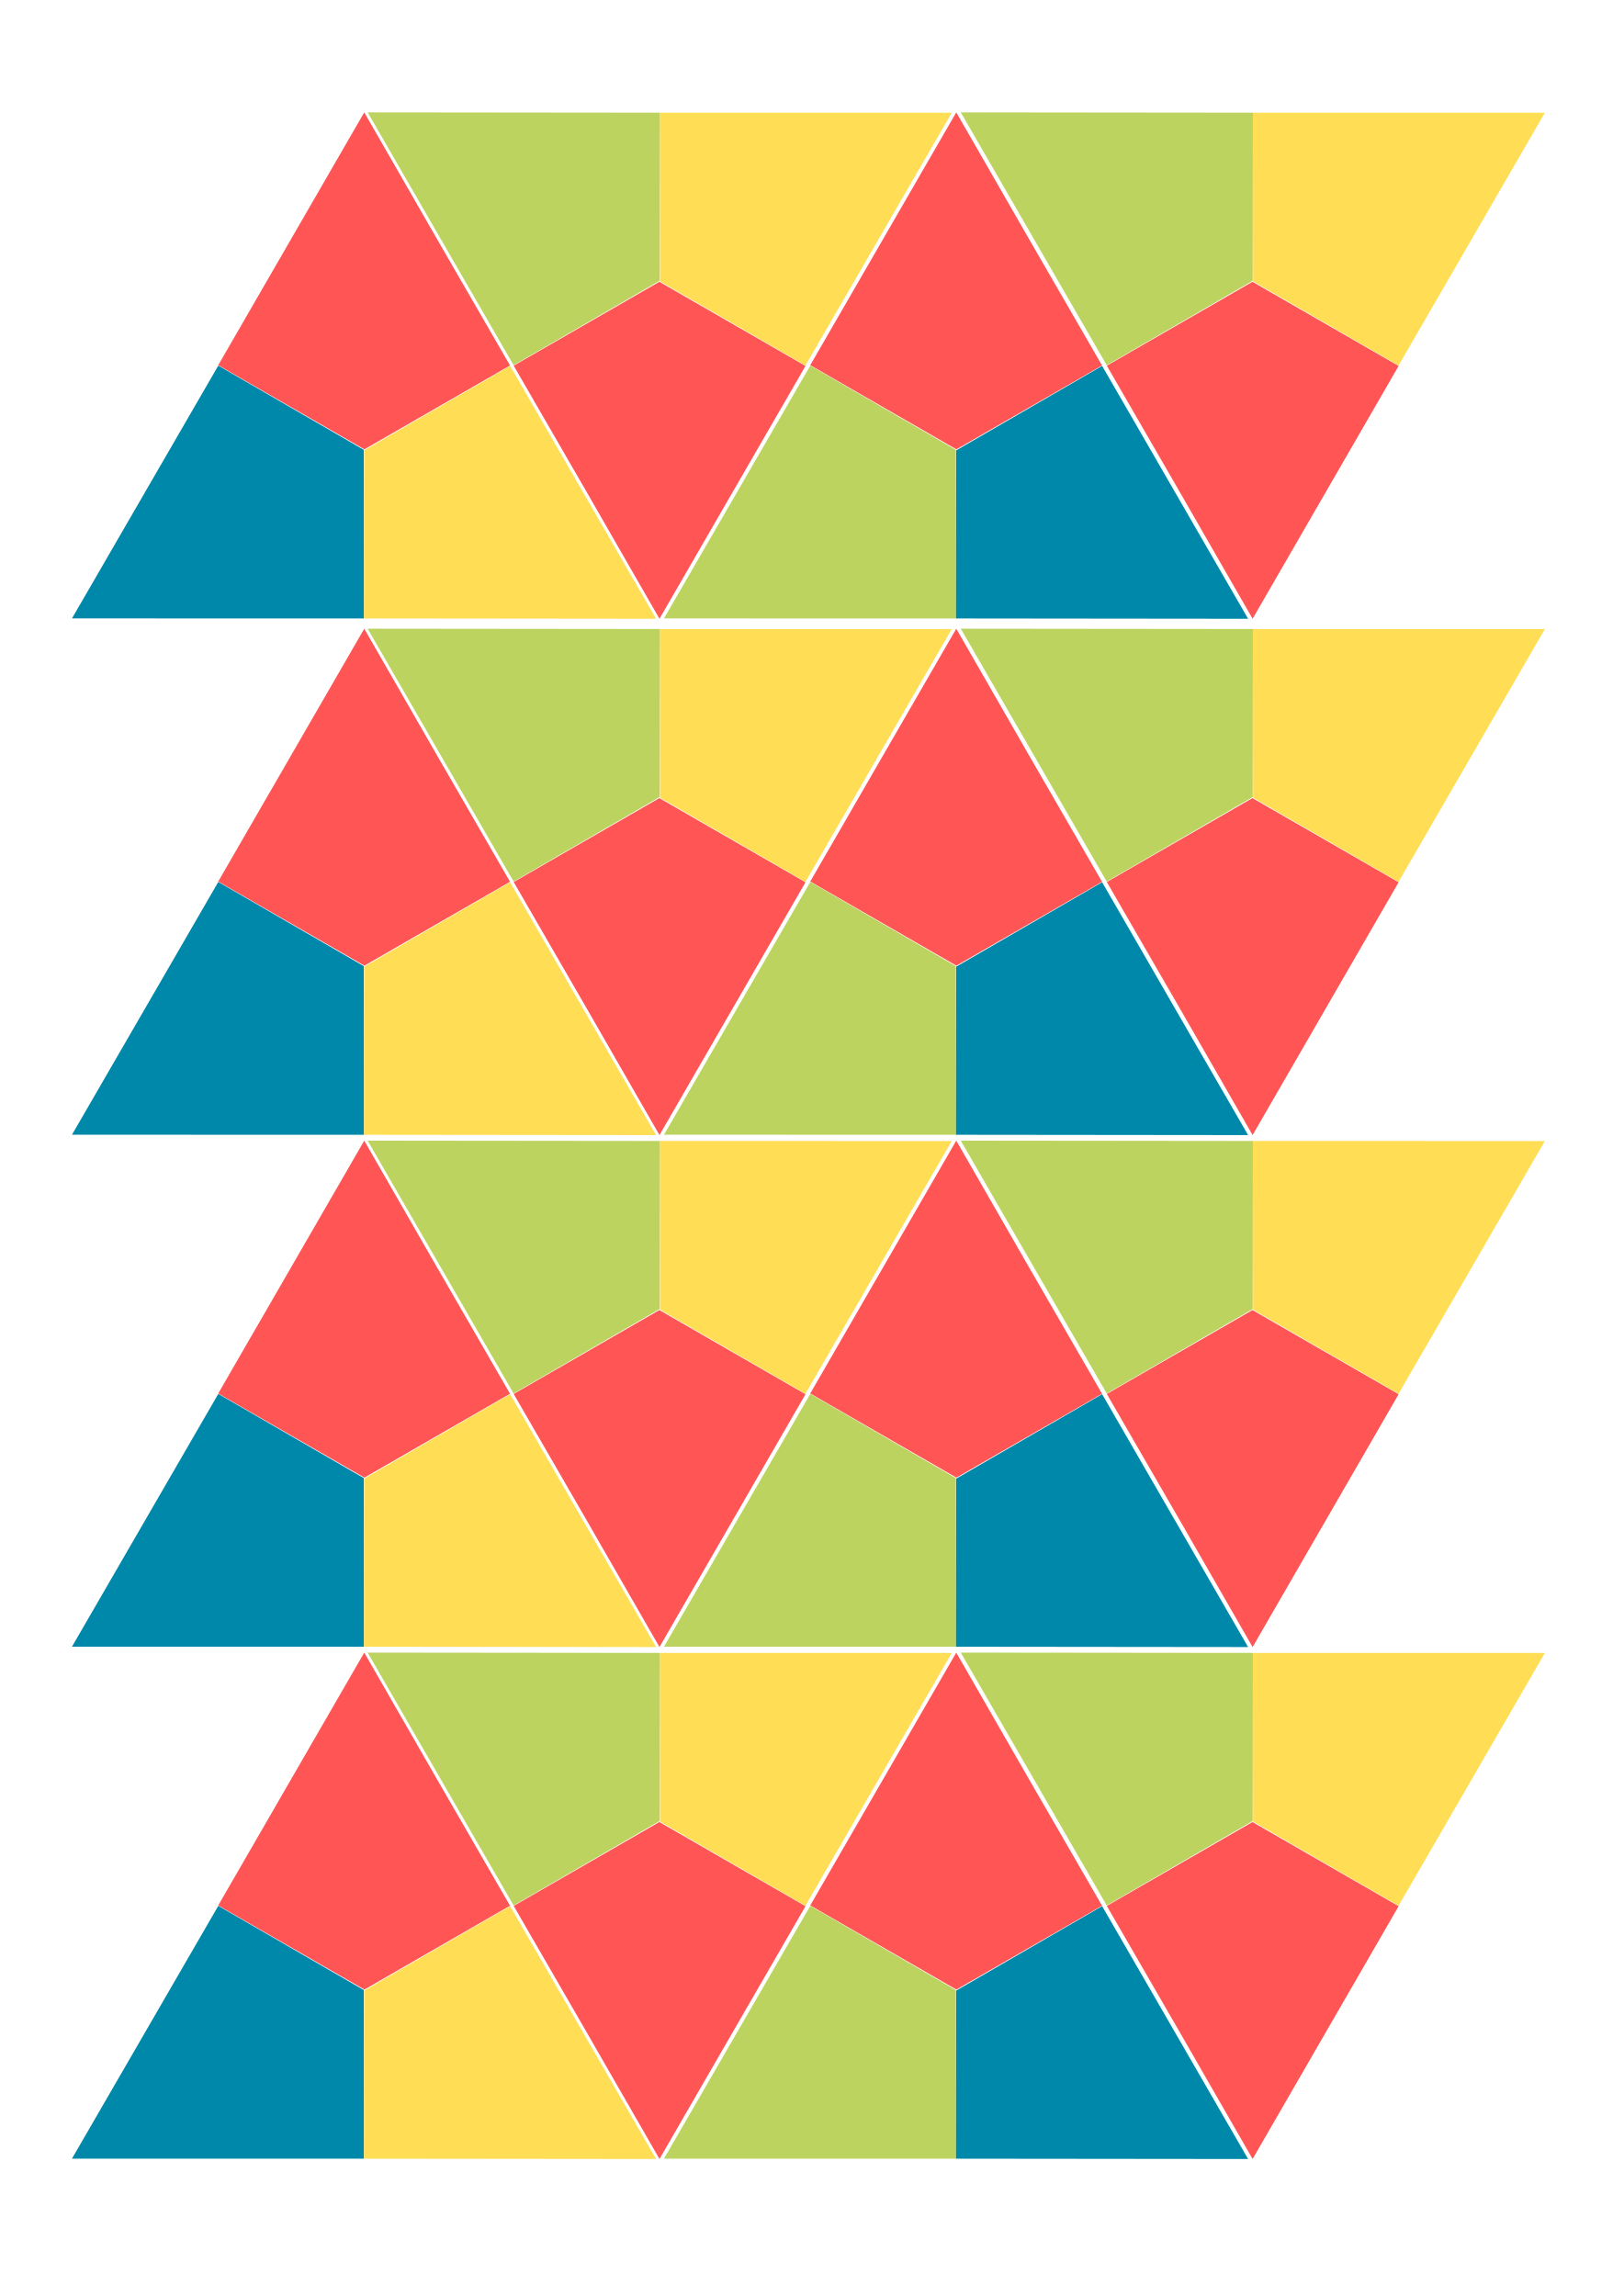
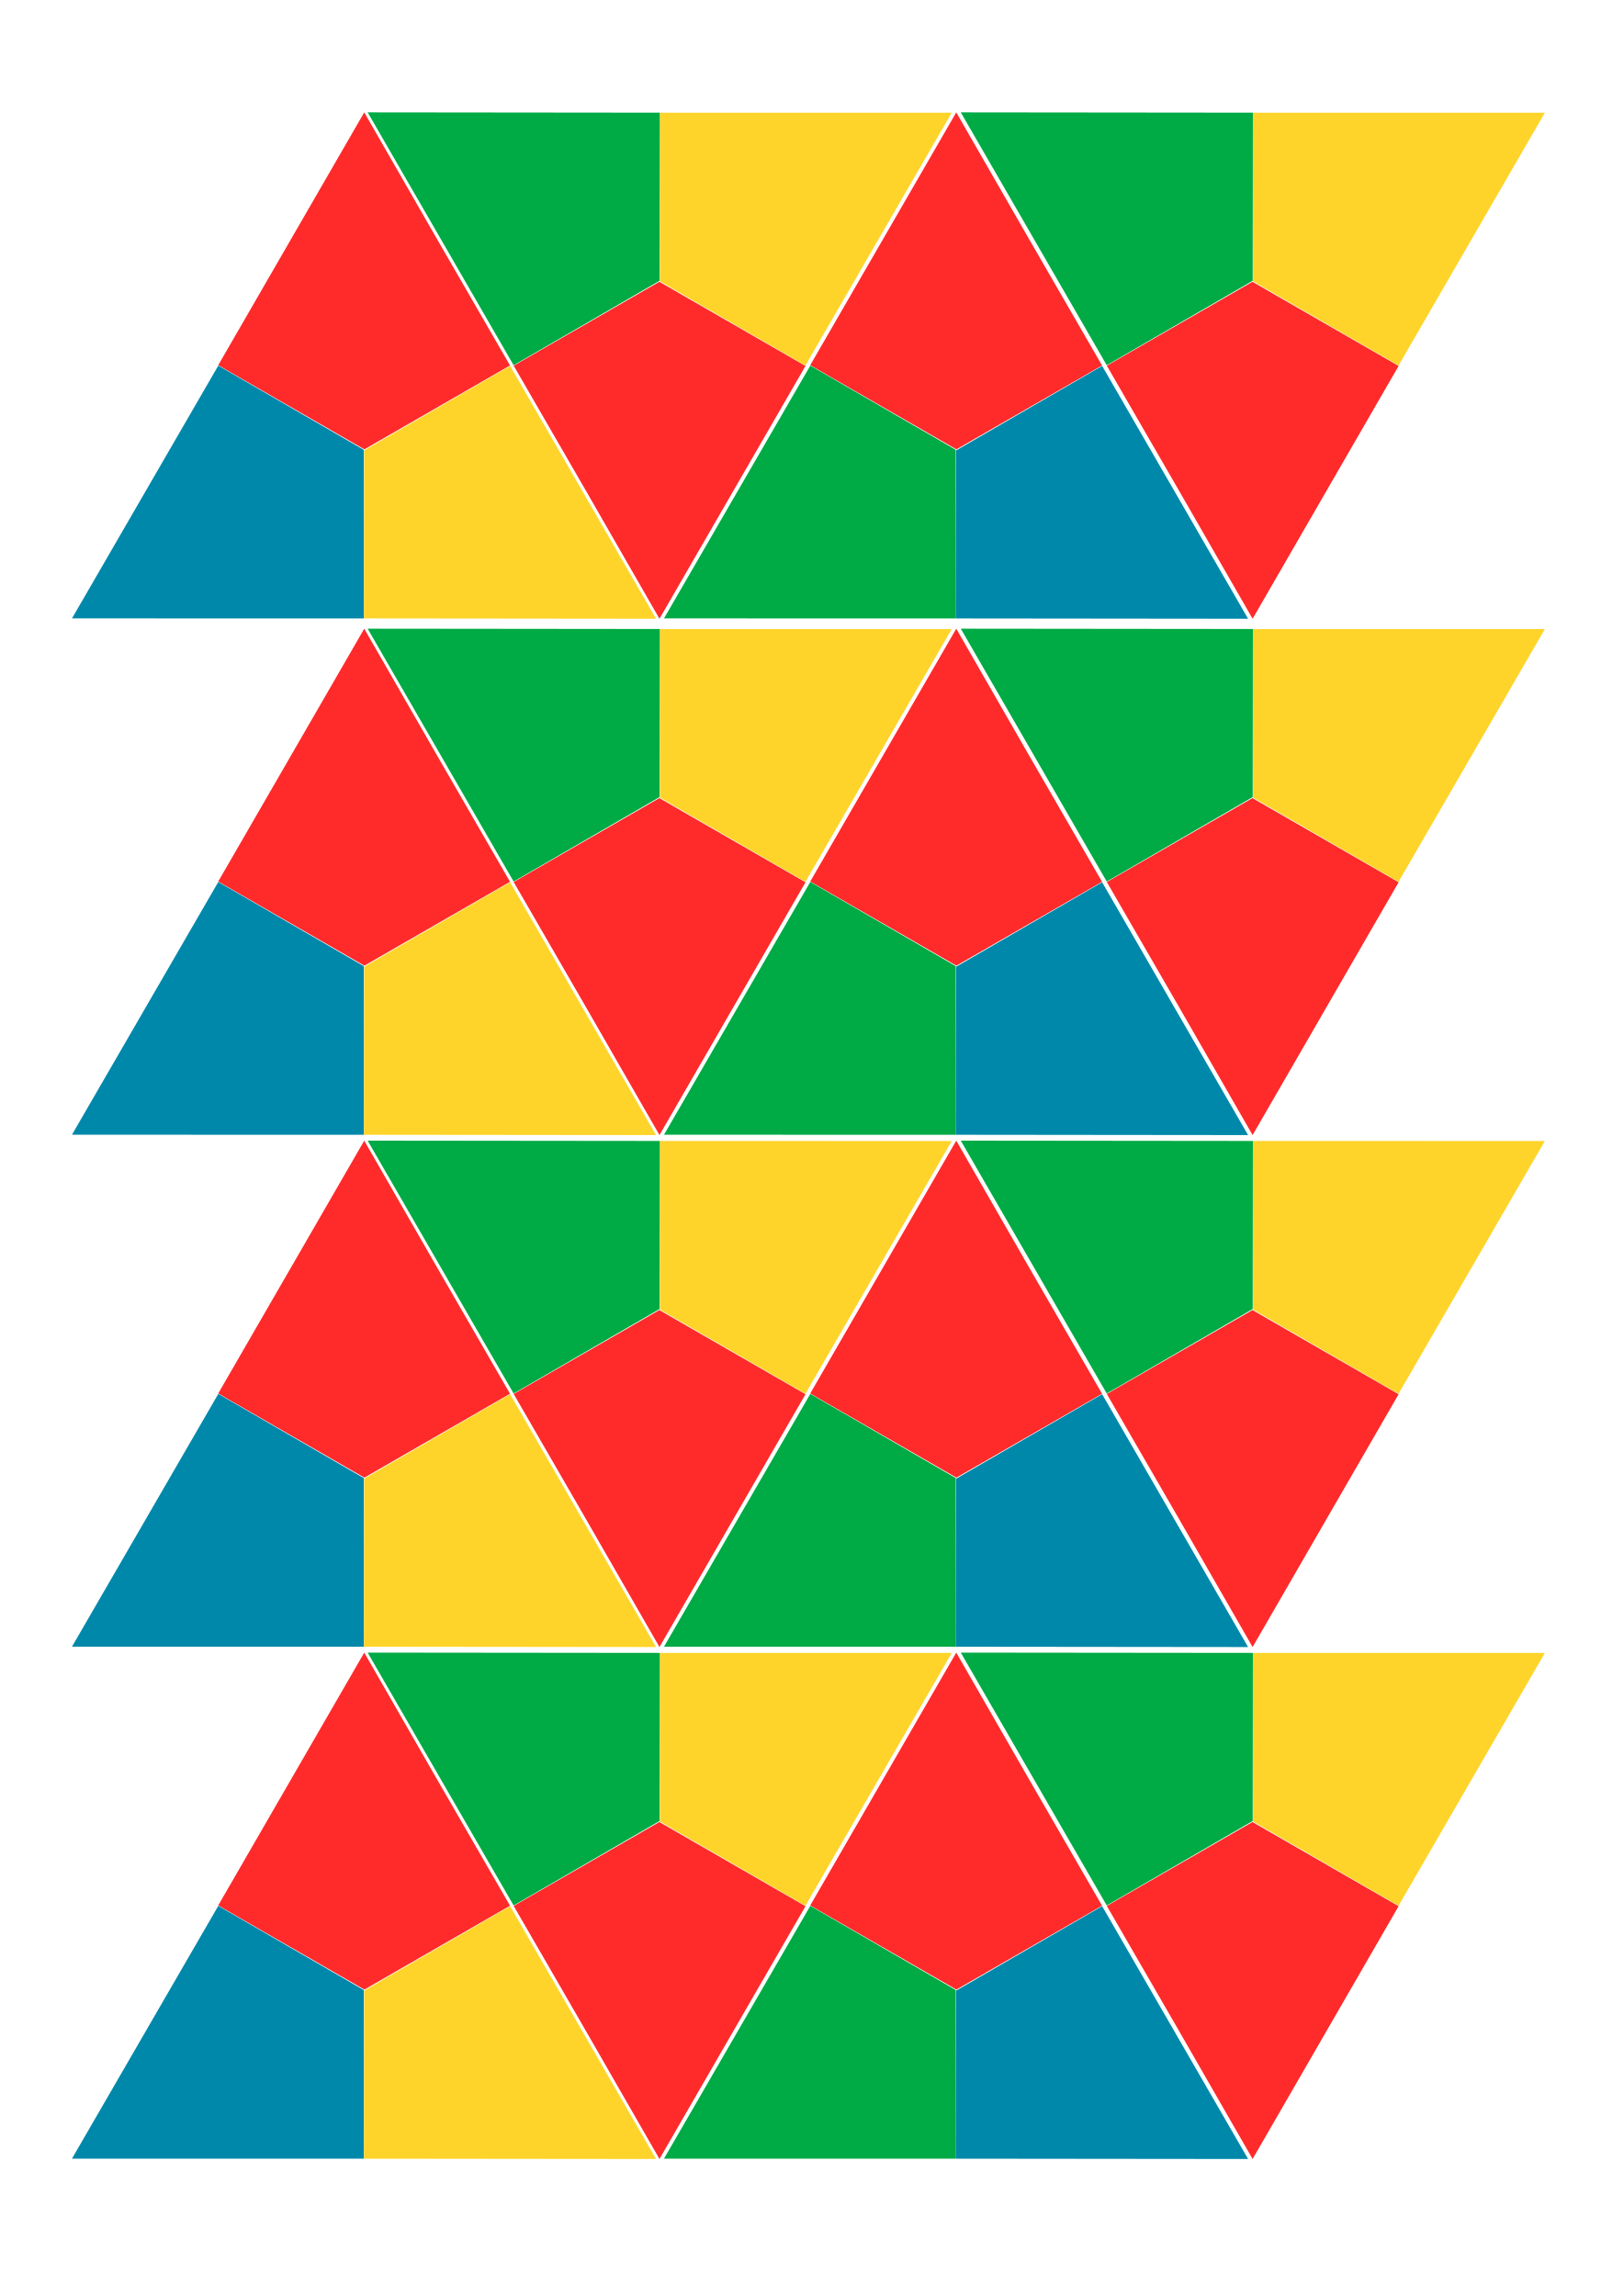
<svg xmlns="http://www.w3.org/2000/svg" width="210mm" height="297mm" viewBox="0 0 744.094 1052.362" id="svg21875" version="1.1">
  <defs id="defs21877" />
  <g id="layer1">
    <g id="g4528" transform="translate(4,-32)">
      <g id="g6441-8" transform="matrix(1.277062,0,0,1.27711,-305.334,370.9138)">
-         <path style="fill:#ff5555;fill-opacity:1;stroke:none;stroke-width:0.277;stroke-miterlimit:4;stroke-dasharray:none;stroke-opacity:1" d="m 392.782,373.197 26.201,45.368 -52.266,30.104 -52.451,-30.2 52.401,-90.736 26.115,45.465 z" id="rect22442-7-9-8-1-6-8-70-1" />
+         <path style="fill:#ff2a2a;fill-opacity:1;stroke:none;stroke-width:0.277;stroke-miterlimit:4;stroke-dasharray:none;stroke-opacity:1" d="m 392.782,373.197 26.201,45.368 -52.266,30.104 -52.451,-30.2 52.401,-90.736 26.115,45.465 z" id="rect22442-7-9-8-1-6-8-70-1" />
        <path style="fill:#0088aa;fill-opacity:1;stroke:none;stroke-width:0.277;stroke-miterlimit:4;stroke-dasharray:none;stroke-opacity:1" d="m 314.291,418.623 52.203,30.212 0.071,60.524 -104.78,-0.013 c 0,0 48.933,-84.614 52.506,-90.723 z" id="rect22442-7-9-8-1-6-8-70-9-0" />
-         <path style="fill:#ffdd55;fill-opacity:1;stroke:none;stroke-width:0.277;stroke-miterlimit:4;stroke-dasharray:none;stroke-opacity:1" d="m 366.568,509.365 0.062,-60.315 52.379,-30.324 52.379,90.749 z" id="rect22442-7-9-8-1-6-8-70-9-6-3" />
+         <path style="fill:#ffd42a;fill-opacity:1;stroke:none;stroke-width:0.277;stroke-miterlimit:4;stroke-dasharray:none;stroke-opacity:1" d="m 366.568,509.365 0.062,-60.315 52.379,-30.324 52.379,90.749 z" id="rect22442-7-9-8-1-6-8-70-9-6-3" />
      </g>
      <g id="g6441-8-0" transform="matrix(-1.277062,0,0,-1.27711,766.4753,1440.119)">
-         <path style="fill:#ff5555;fill-opacity:1;stroke:none;stroke-width:0.277;stroke-miterlimit:4;stroke-dasharray:none;stroke-opacity:1" d="m 392.782,373.197 26.201,45.368 -52.266,30.104 -52.451,-30.2 52.401,-90.736 26.115,45.465 z" id="rect22442-7-9-8-1-6-8-70-1-4" />
-         <path style="fill:#ffdd55;fill-opacity:1;stroke:none;stroke-width:0.277;stroke-miterlimit:4;stroke-dasharray:none;stroke-opacity:1" d="m 314.291,418.623 52.203,30.212 0.071,60.524 -104.78,-0.013 c 0,0 48.933,-84.614 52.506,-90.723 z" id="rect22442-7-9-8-1-6-8-70-9-0-4" />
-         <path style="fill:#bcd35f;fill-opacity:1;stroke:none;stroke-width:0.277;stroke-miterlimit:4;stroke-dasharray:none;stroke-opacity:1" d="m 366.568,509.365 0.062,-60.315 52.379,-30.324 52.379,90.749 z" id="rect22442-7-9-8-1-6-8-70-9-6-3-4" />
+         <path style="fill:#ff2a2a;fill-opacity:1;stroke:none;stroke-width:0.277;stroke-miterlimit:4;stroke-dasharray:none;stroke-opacity:1" d="m 392.782,373.197 26.201,45.368 -52.266,30.104 -52.451,-30.2 52.401,-90.736 26.115,45.465 z" id="rect22442-7-9-8-1-6-8-70-1-4" />
+         <path style="fill:#ffd42a;fill-opacity:1;stroke:none;stroke-width:0.277;stroke-miterlimit:4;stroke-dasharray:none;stroke-opacity:1" d="m 314.291,418.623 52.203,30.212 0.071,60.524 -104.78,-0.013 c 0,0 48.933,-84.614 52.506,-90.723 z" id="rect22442-7-9-8-1-6-8-70-9-0-4" />
+         <path style="fill:#00aa44;fill-opacity:1;stroke:none;stroke-width:0.277;stroke-miterlimit:4;stroke-dasharray:none;stroke-opacity:1" d="m 366.568,509.365 0.062,-60.315 52.379,-30.324 52.379,90.749 z" id="rect22442-7-9-8-1-6-8-70-9-6-3-4" />
      </g>
      <g id="g6441-8-4" transform="matrix(1.277062,0,0,1.27711,-34.03087,370.9138)">
-         <path style="fill:#ff5555;fill-opacity:1;stroke:none;stroke-width:0.277;stroke-miterlimit:4;stroke-dasharray:none;stroke-opacity:1" d="m 392.782,373.197 26.201,45.368 -52.266,30.104 -52.451,-30.2 52.401,-90.736 26.115,45.465 z" id="rect22442-7-9-8-1-6-8-70-1-7" />
-         <path style="fill:#bcd35f;fill-opacity:1;stroke:none;stroke-width:0.277;stroke-miterlimit:4;stroke-dasharray:none;stroke-opacity:1" d="m 314.291,418.623 52.203,30.212 0.071,60.524 -104.78,-0.013 c 0,0 48.933,-84.614 52.506,-90.723 z" id="rect22442-7-9-8-1-6-8-70-9-0-6" />
+         <path style="fill:#ff2a2a;fill-opacity:1;stroke:none;stroke-width:0.277;stroke-miterlimit:4;stroke-dasharray:none;stroke-opacity:1" d="m 392.782,373.197 26.201,45.368 -52.266,30.104 -52.451,-30.2 52.401,-90.736 26.115,45.465 z" id="rect22442-7-9-8-1-6-8-70-1-7" />
+         <path style="fill:#00aa44;fill-opacity:1;stroke:none;stroke-width:0.277;stroke-miterlimit:4;stroke-dasharray:none;stroke-opacity:1" d="m 314.291,418.623 52.203,30.212 0.071,60.524 -104.78,-0.013 c 0,0 48.933,-84.614 52.506,-90.723 z" id="rect22442-7-9-8-1-6-8-70-9-0-6" />
        <path style="fill:#0088aa;fill-opacity:1;stroke:none;stroke-width:0.277;stroke-miterlimit:4;stroke-dasharray:none;stroke-opacity:1" d="m 366.568,509.365 0.062,-60.315 52.379,-30.324 52.379,90.749 z" id="rect22442-7-9-8-1-6-8-70-9-6-3-3" />
      </g>
      <g id="g6441-8-1" transform="matrix(-1.277062,0,0,-1.27711,1038.287,1440.119)">
-         <path style="fill:#ff5555;fill-opacity:1;stroke:none;stroke-width:0.277;stroke-miterlimit:4;stroke-dasharray:none;stroke-opacity:1" d="m 392.782,373.197 26.201,45.368 -52.266,30.104 -52.451,-30.2 52.401,-90.736 26.115,45.465 z" id="rect22442-7-9-8-1-6-8-70-1-75" />
-         <path style="fill:#ffdd55;fill-opacity:1;stroke:none;stroke-width:0.277;stroke-miterlimit:4;stroke-dasharray:none;stroke-opacity:1" d="m 314.291,418.623 52.203,30.212 0.071,60.524 -104.78,-0.013 c 0,0 48.933,-84.614 52.506,-90.723 z" id="rect22442-7-9-8-1-6-8-70-9-0-9" />
-         <path style="fill:#bcd35f;fill-opacity:1;stroke:none;stroke-width:0.277;stroke-miterlimit:4;stroke-dasharray:none;stroke-opacity:1" d="m 366.568,509.365 0.062,-60.315 52.379,-30.324 52.379,90.749 z" id="rect22442-7-9-8-1-6-8-70-9-6-3-6" />
+         <path style="fill:#ff2a2a;fill-opacity:1;stroke:none;stroke-width:0.277;stroke-miterlimit:4;stroke-dasharray:none;stroke-opacity:1" d="m 392.782,373.197 26.201,45.368 -52.266,30.104 -52.451,-30.2 52.401,-90.736 26.115,45.465 z" id="rect22442-7-9-8-1-6-8-70-1-75" />
+         <path style="fill:#ffd42a;fill-opacity:1;stroke:none;stroke-width:0.277;stroke-miterlimit:4;stroke-dasharray:none;stroke-opacity:1" d="m 314.291,418.623 52.203,30.212 0.071,60.524 -104.78,-0.013 c 0,0 48.933,-84.614 52.506,-90.723 z" id="rect22442-7-9-8-1-6-8-70-9-0-9" />
+         <path style="fill:#00aa44;fill-opacity:1;stroke:none;stroke-width:0.277;stroke-miterlimit:4;stroke-dasharray:none;stroke-opacity:1" d="m 366.568,509.365 0.062,-60.315 52.379,-30.324 52.379,90.749 z" id="rect22442-7-9-8-1-6-8-70-9-6-3-6" />
      </g>
    </g>
    <g transform="translate(4,-266.653)" id="g4528-0">
      <g id="g6441-8-6" transform="matrix(1.277062,0,0,1.27711,-305.334,370.9138)">
-         <path style="fill:#ff5555;fill-opacity:1;stroke:none;stroke-width:0.277;stroke-miterlimit:4;stroke-dasharray:none;stroke-opacity:1" d="m 392.782,373.197 26.201,45.368 -52.266,30.104 -52.451,-30.2 52.401,-90.736 26.115,45.465 z" id="rect22442-7-9-8-1-6-8-70-1-2" />
+         <path style="fill:#ff2a2a;fill-opacity:1;stroke:none;stroke-width:0.277;stroke-miterlimit:4;stroke-dasharray:none;stroke-opacity:1" d="m 392.782,373.197 26.201,45.368 -52.266,30.104 -52.451,-30.2 52.401,-90.736 26.115,45.465 z" id="rect22442-7-9-8-1-6-8-70-1-2" />
        <path style="fill:#0088aa;fill-opacity:1;stroke:none;stroke-width:0.277;stroke-miterlimit:4;stroke-dasharray:none;stroke-opacity:1" d="m 314.291,418.623 52.203,30.212 0.071,60.524 -104.78,-0.013 c 0,0 48.933,-84.614 52.506,-90.723 z" id="rect22442-7-9-8-1-6-8-70-9-0-61" />
-         <path style="fill:#ffdd55;fill-opacity:1;stroke:none;stroke-width:0.277;stroke-miterlimit:4;stroke-dasharray:none;stroke-opacity:1" d="m 366.568,509.365 0.062,-60.315 52.379,-30.324 52.379,90.749 z" id="rect22442-7-9-8-1-6-8-70-9-6-3-8" />
+         <path style="fill:#ffd42a;fill-opacity:1;stroke:none;stroke-width:0.277;stroke-miterlimit:4;stroke-dasharray:none;stroke-opacity:1" d="m 366.568,509.365 0.062,-60.315 52.379,-30.324 52.379,90.749 z" id="rect22442-7-9-8-1-6-8-70-9-6-3-8" />
      </g>
      <g id="g6441-8-0-7" transform="matrix(-1.277062,0,0,-1.27711,766.4753,1440.119)">
-         <path style="fill:#ff5555;fill-opacity:1;stroke:none;stroke-width:0.277;stroke-miterlimit:4;stroke-dasharray:none;stroke-opacity:1" d="m 392.782,373.197 26.201,45.368 -52.266,30.104 -52.451,-30.2 52.401,-90.736 26.115,45.465 z" id="rect22442-7-9-8-1-6-8-70-1-4-9" />
-         <path style="fill:#ffdd55;fill-opacity:1;stroke:none;stroke-width:0.277;stroke-miterlimit:4;stroke-dasharray:none;stroke-opacity:1" d="m 314.291,418.623 52.203,30.212 0.071,60.524 -104.78,-0.013 c 0,0 48.933,-84.614 52.506,-90.723 z" id="rect22442-7-9-8-1-6-8-70-9-0-4-2" />
-         <path style="fill:#bcd35f;fill-opacity:1;stroke:none;stroke-width:0.277;stroke-miterlimit:4;stroke-dasharray:none;stroke-opacity:1" d="m 366.568,509.365 0.062,-60.315 52.379,-30.324 52.379,90.749 z" id="rect22442-7-9-8-1-6-8-70-9-6-3-4-0" />
+         <path style="fill:#ff2a2a;fill-opacity:1;stroke:none;stroke-width:0.277;stroke-miterlimit:4;stroke-dasharray:none;stroke-opacity:1" d="m 392.782,373.197 26.201,45.368 -52.266,30.104 -52.451,-30.2 52.401,-90.736 26.115,45.465 z" id="rect22442-7-9-8-1-6-8-70-1-4-9" />
+         <path style="fill:#ffd42a;fill-opacity:1;stroke:none;stroke-width:0.277;stroke-miterlimit:4;stroke-dasharray:none;stroke-opacity:1" d="m 314.291,418.623 52.203,30.212 0.071,60.524 -104.78,-0.013 c 0,0 48.933,-84.614 52.506,-90.723 z" id="rect22442-7-9-8-1-6-8-70-9-0-4-2" />
+         <path style="fill:#00aa44;fill-opacity:1;stroke:none;stroke-width:0.277;stroke-miterlimit:4;stroke-dasharray:none;stroke-opacity:1" d="m 366.568,509.365 0.062,-60.315 52.379,-30.324 52.379,90.749 z" id="rect22442-7-9-8-1-6-8-70-9-6-3-4-0" />
      </g>
      <g id="g6441-8-4-2" transform="matrix(1.277062,0,0,1.27711,-34.03087,370.9138)">
-         <path style="fill:#ff5555;fill-opacity:1;stroke:none;stroke-width:0.277;stroke-miterlimit:4;stroke-dasharray:none;stroke-opacity:1" d="m 392.782,373.197 26.201,45.368 -52.266,30.104 -52.451,-30.2 52.401,-90.736 26.115,45.465 z" id="rect22442-7-9-8-1-6-8-70-1-7-3" />
-         <path style="fill:#bcd35f;fill-opacity:1;stroke:none;stroke-width:0.277;stroke-miterlimit:4;stroke-dasharray:none;stroke-opacity:1" d="m 314.291,418.623 52.203,30.212 0.071,60.524 -104.78,-0.013 c 0,0 48.933,-84.614 52.506,-90.723 z" id="rect22442-7-9-8-1-6-8-70-9-0-6-7" />
+         <path style="fill:#ff2a2a;fill-opacity:1;stroke:none;stroke-width:0.277;stroke-miterlimit:4;stroke-dasharray:none;stroke-opacity:1" d="m 392.782,373.197 26.201,45.368 -52.266,30.104 -52.451,-30.2 52.401,-90.736 26.115,45.465 z" id="rect22442-7-9-8-1-6-8-70-1-7-3" />
+         <path style="fill:#00aa44;fill-opacity:1;stroke:none;stroke-width:0.277;stroke-miterlimit:4;stroke-dasharray:none;stroke-opacity:1" d="m 314.291,418.623 52.203,30.212 0.071,60.524 -104.78,-0.013 c 0,0 48.933,-84.614 52.506,-90.723 z" id="rect22442-7-9-8-1-6-8-70-9-0-6-7" />
        <path style="fill:#0088aa;fill-opacity:1;stroke:none;stroke-width:0.277;stroke-miterlimit:4;stroke-dasharray:none;stroke-opacity:1" d="m 366.568,509.365 0.062,-60.315 52.379,-30.324 52.379,90.749 z" id="rect22442-7-9-8-1-6-8-70-9-6-3-3-5" />
      </g>
      <g id="g6441-8-1-9" transform="matrix(-1.277062,0,0,-1.27711,1038.287,1440.119)">
-         <path style="fill:#ff5555;fill-opacity:1;stroke:none;stroke-width:0.277;stroke-miterlimit:4;stroke-dasharray:none;stroke-opacity:1" d="m 392.782,373.197 26.201,45.368 -52.266,30.104 -52.451,-30.2 52.401,-90.736 26.115,45.465 z" id="rect22442-7-9-8-1-6-8-70-1-75-2" />
-         <path style="fill:#ffdd55;fill-opacity:1;stroke:none;stroke-width:0.277;stroke-miterlimit:4;stroke-dasharray:none;stroke-opacity:1" d="m 314.291,418.623 52.203,30.212 0.071,60.524 -104.78,-0.013 c 0,0 48.933,-84.614 52.506,-90.723 z" id="rect22442-7-9-8-1-6-8-70-9-0-9-2" />
-         <path style="fill:#bcd35f;fill-opacity:1;stroke:none;stroke-width:0.277;stroke-miterlimit:4;stroke-dasharray:none;stroke-opacity:1" d="m 366.568,509.365 0.062,-60.315 52.379,-30.324 52.379,90.749 z" id="rect22442-7-9-8-1-6-8-70-9-6-3-6-8" />
+         <path style="fill:#ff2a2a;fill-opacity:1;stroke:none;stroke-width:0.277;stroke-miterlimit:4;stroke-dasharray:none;stroke-opacity:1" d="m 392.782,373.197 26.201,45.368 -52.266,30.104 -52.451,-30.2 52.401,-90.736 26.115,45.465 z" id="rect22442-7-9-8-1-6-8-70-1-75-2" />
+         <path style="fill:#ffd42a;fill-opacity:1;stroke:none;stroke-width:0.277;stroke-miterlimit:4;stroke-dasharray:none;stroke-opacity:1" d="m 314.291,418.623 52.203,30.212 0.071,60.524 -104.78,-0.013 c 0,0 48.933,-84.614 52.506,-90.723 z" id="rect22442-7-9-8-1-6-8-70-9-0-9-2" />
+         <path style="fill:#00aa44;fill-opacity:1;stroke:none;stroke-width:0.277;stroke-miterlimit:4;stroke-dasharray:none;stroke-opacity:1" d="m 366.568,509.365 0.062,-60.315 52.379,-30.324 52.379,90.749 z" id="rect22442-7-9-8-1-6-8-70-9-6-3-6-8" />
      </g>
    </g>
    <g transform="translate(4,-737.9589)" id="g4528-9">
      <g id="g6441-8-7" transform="matrix(1.277062,0,0,1.27711,-305.334,370.9138)">
-         <path style="fill:#ff5555;fill-opacity:1;stroke:none;stroke-width:0.277;stroke-miterlimit:4;stroke-dasharray:none;stroke-opacity:1" d="m 392.782,373.197 26.201,45.368 -52.266,30.104 -52.451,-30.2 52.401,-90.736 26.115,45.465 z" id="rect22442-7-9-8-1-6-8-70-1-3" />
+         <path style="fill:#ff2a2a;fill-opacity:1;stroke:none;stroke-width:0.277;stroke-miterlimit:4;stroke-dasharray:none;stroke-opacity:1" d="m 392.782,373.197 26.201,45.368 -52.266,30.104 -52.451,-30.2 52.401,-90.736 26.115,45.465 z" id="rect22442-7-9-8-1-6-8-70-1-3" />
        <path style="fill:#0088aa;fill-opacity:1;stroke:none;stroke-width:0.277;stroke-miterlimit:4;stroke-dasharray:none;stroke-opacity:1" d="m 314.291,418.623 52.203,30.212 0.071,60.524 -104.78,-0.013 c 0,0 48.933,-84.614 52.506,-90.723 z" id="rect22442-7-9-8-1-6-8-70-9-0-612" />
-         <path style="fill:#ffdd55;fill-opacity:1;stroke:none;stroke-width:0.277;stroke-miterlimit:4;stroke-dasharray:none;stroke-opacity:1" d="m 366.568,509.365 0.062,-60.315 52.379,-30.324 52.379,90.749 z" id="rect22442-7-9-8-1-6-8-70-9-6-3-9" />
+         <path style="fill:#ffd42a;fill-opacity:1;stroke:none;stroke-width:0.277;stroke-miterlimit:4;stroke-dasharray:none;stroke-opacity:1" d="m 366.568,509.365 0.062,-60.315 52.379,-30.324 52.379,90.749 z" id="rect22442-7-9-8-1-6-8-70-9-6-3-9" />
      </g>
      <g id="g6441-8-0-3" transform="matrix(-1.277062,0,0,-1.27711,766.4753,1440.119)">
-         <path style="fill:#ff5555;fill-opacity:1;stroke:none;stroke-width:0.277;stroke-miterlimit:4;stroke-dasharray:none;stroke-opacity:1" d="m 392.782,373.197 26.201,45.368 -52.266,30.104 -52.451,-30.2 52.401,-90.736 26.115,45.465 z" id="rect22442-7-9-8-1-6-8-70-1-4-1" />
-         <path style="fill:#ffdd55;fill-opacity:1;stroke:none;stroke-width:0.277;stroke-miterlimit:4;stroke-dasharray:none;stroke-opacity:1" d="m 314.291,418.623 52.203,30.212 0.071,60.524 -104.78,-0.013 c 0,0 48.933,-84.614 52.506,-90.723 z" id="rect22442-7-9-8-1-6-8-70-9-0-4-9" />
-         <path style="fill:#bcd35f;fill-opacity:1;stroke:none;stroke-width:0.277;stroke-miterlimit:4;stroke-dasharray:none;stroke-opacity:1" d="m 366.568,509.365 0.062,-60.315 52.379,-30.324 52.379,90.749 z" id="rect22442-7-9-8-1-6-8-70-9-6-3-4-4" />
+         <path style="fill:#ff2a2a;fill-opacity:1;stroke:none;stroke-width:0.277;stroke-miterlimit:4;stroke-dasharray:none;stroke-opacity:1" d="m 392.782,373.197 26.201,45.368 -52.266,30.104 -52.451,-30.2 52.401,-90.736 26.115,45.465 z" id="rect22442-7-9-8-1-6-8-70-1-4-1" />
+         <path style="fill:#ffd42a;fill-opacity:1;stroke:none;stroke-width:0.277;stroke-miterlimit:4;stroke-dasharray:none;stroke-opacity:1" d="m 314.291,418.623 52.203,30.212 0.071,60.524 -104.78,-0.013 c 0,0 48.933,-84.614 52.506,-90.723 z" id="rect22442-7-9-8-1-6-8-70-9-0-4-9" />
+         <path style="fill:#00aa44;fill-opacity:1;stroke:none;stroke-width:0.277;stroke-miterlimit:4;stroke-dasharray:none;stroke-opacity:1" d="m 366.568,509.365 0.062,-60.315 52.379,-30.324 52.379,90.749 z" id="rect22442-7-9-8-1-6-8-70-9-6-3-4-4" />
      </g>
      <g id="g6441-8-4-7" transform="matrix(1.277062,0,0,1.27711,-34.03087,370.9138)">
-         <path style="fill:#ff5555;fill-opacity:1;stroke:none;stroke-width:0.277;stroke-miterlimit:4;stroke-dasharray:none;stroke-opacity:1" d="m 392.782,373.197 26.201,45.368 -52.266,30.104 -52.451,-30.2 52.401,-90.736 26.115,45.465 z" id="rect22442-7-9-8-1-6-8-70-1-7-8" />
-         <path style="fill:#bcd35f;fill-opacity:1;stroke:none;stroke-width:0.277;stroke-miterlimit:4;stroke-dasharray:none;stroke-opacity:1" d="m 314.291,418.623 52.203,30.212 0.071,60.524 -104.78,-0.013 c 0,0 48.933,-84.614 52.506,-90.723 z" id="rect22442-7-9-8-1-6-8-70-9-0-6-4" />
+         <path style="fill:#ff2a2a;fill-opacity:1;stroke:none;stroke-width:0.277;stroke-miterlimit:4;stroke-dasharray:none;stroke-opacity:1" d="m 392.782,373.197 26.201,45.368 -52.266,30.104 -52.451,-30.2 52.401,-90.736 26.115,45.465 z" id="rect22442-7-9-8-1-6-8-70-1-7-8" />
+         <path style="fill:#00aa44;fill-opacity:1;stroke:none;stroke-width:0.277;stroke-miterlimit:4;stroke-dasharray:none;stroke-opacity:1" d="m 314.291,418.623 52.203,30.212 0.071,60.524 -104.78,-0.013 c 0,0 48.933,-84.614 52.506,-90.723 z" id="rect22442-7-9-8-1-6-8-70-9-0-6-4" />
        <path style="fill:#0088aa;fill-opacity:1;stroke:none;stroke-width:0.277;stroke-miterlimit:4;stroke-dasharray:none;stroke-opacity:1" d="m 366.568,509.365 0.062,-60.315 52.379,-30.324 52.379,90.749 z" id="rect22442-7-9-8-1-6-8-70-9-6-3-3-50" />
      </g>
      <g id="g6441-8-1-3" transform="matrix(-1.277062,0,0,-1.27711,1038.287,1440.119)">
-         <path style="fill:#ff5555;fill-opacity:1;stroke:none;stroke-width:0.277;stroke-miterlimit:4;stroke-dasharray:none;stroke-opacity:1" d="m 392.782,373.197 26.201,45.368 -52.266,30.104 -52.451,-30.2 52.401,-90.736 26.115,45.465 z" id="rect22442-7-9-8-1-6-8-70-1-75-6" />
-         <path style="fill:#ffdd55;fill-opacity:1;stroke:none;stroke-width:0.277;stroke-miterlimit:4;stroke-dasharray:none;stroke-opacity:1" d="m 314.291,418.623 52.203,30.212 0.071,60.524 -104.78,-0.013 c 0,0 48.933,-84.614 52.506,-90.723 z" id="rect22442-7-9-8-1-6-8-70-9-0-9-1" />
-         <path style="fill:#bcd35f;fill-opacity:1;stroke:none;stroke-width:0.277;stroke-miterlimit:4;stroke-dasharray:none;stroke-opacity:1" d="m 366.568,509.365 0.062,-60.315 52.379,-30.324 52.379,90.749 z" id="rect22442-7-9-8-1-6-8-70-9-6-3-6-0" />
+         <path style="fill:#ff2a2a;fill-opacity:1;stroke:none;stroke-width:0.277;stroke-miterlimit:4;stroke-dasharray:none;stroke-opacity:1" d="m 392.782,373.197 26.201,45.368 -52.266,30.104 -52.451,-30.2 52.401,-90.736 26.115,45.465 z" id="rect22442-7-9-8-1-6-8-70-1-75-6" />
+         <path style="fill:#ffd42a;fill-opacity:1;stroke:none;stroke-width:0.277;stroke-miterlimit:4;stroke-dasharray:none;stroke-opacity:1" d="m 314.291,418.623 52.203,30.212 0.071,60.524 -104.78,-0.013 c 0,0 48.933,-84.614 52.506,-90.723 z" id="rect22442-7-9-8-1-6-8-70-9-0-9-1" />
+         <path style="fill:#00aa44;fill-opacity:1;stroke:none;stroke-width:0.277;stroke-miterlimit:4;stroke-dasharray:none;stroke-opacity:1" d="m 366.568,509.365 0.062,-60.315 52.379,-30.324 52.379,90.749 z" id="rect22442-7-9-8-1-6-8-70-9-6-3-6-0" />
      </g>
    </g>
    <g transform="translate(4,-501.3059)" id="g4528-6">
      <g id="g6441-8-3" transform="matrix(1.277062,0,0,1.27711,-305.334,370.9138)">
-         <path style="fill:#ff5555;fill-opacity:1;stroke:none;stroke-width:0.277;stroke-miterlimit:4;stroke-dasharray:none;stroke-opacity:1" d="m 392.782,373.197 26.201,45.368 -52.266,30.104 -52.451,-30.2 52.401,-90.736 26.115,45.465 z" id="rect22442-7-9-8-1-6-8-70-1-20" />
+         <path style="fill:#ff2a2a;fill-opacity:1;stroke:none;stroke-width:0.277;stroke-miterlimit:4;stroke-dasharray:none;stroke-opacity:1" d="m 392.782,373.197 26.201,45.368 -52.266,30.104 -52.451,-30.2 52.401,-90.736 26.115,45.465 z" id="rect22442-7-9-8-1-6-8-70-1-20" />
        <path style="fill:#0088aa;fill-opacity:1;stroke:none;stroke-width:0.277;stroke-miterlimit:4;stroke-dasharray:none;stroke-opacity:1" d="m 314.291,418.623 52.203,30.212 0.071,60.524 -104.78,-0.013 c 0,0 48.933,-84.614 52.506,-90.723 z" id="rect22442-7-9-8-1-6-8-70-9-0-615" />
-         <path style="fill:#ffdd55;fill-opacity:1;stroke:none;stroke-width:0.277;stroke-miterlimit:4;stroke-dasharray:none;stroke-opacity:1" d="m 366.568,509.365 0.062,-60.315 52.379,-30.324 52.379,90.749 z" id="rect22442-7-9-8-1-6-8-70-9-6-3-5" />
+         <path style="fill:#ffd42a;fill-opacity:1;stroke:none;stroke-width:0.277;stroke-miterlimit:4;stroke-dasharray:none;stroke-opacity:1" d="m 366.568,509.365 0.062,-60.315 52.379,-30.324 52.379,90.749 z" id="rect22442-7-9-8-1-6-8-70-9-6-3-5" />
      </g>
      <g id="g6441-8-0-4" transform="matrix(-1.277062,0,0,-1.27711,766.4753,1440.119)">
-         <path style="fill:#ff5555;fill-opacity:1;stroke:none;stroke-width:0.277;stroke-miterlimit:4;stroke-dasharray:none;stroke-opacity:1" d="m 392.782,373.197 26.201,45.368 -52.266,30.104 -52.451,-30.2 52.401,-90.736 26.115,45.465 z" id="rect22442-7-9-8-1-6-8-70-1-4-7" />
-         <path style="fill:#ffdd55;fill-opacity:1;stroke:none;stroke-width:0.277;stroke-miterlimit:4;stroke-dasharray:none;stroke-opacity:1" d="m 314.291,418.623 52.203,30.212 0.071,60.524 -104.78,-0.013 c 0,0 48.933,-84.614 52.506,-90.723 z" id="rect22442-7-9-8-1-6-8-70-9-0-4-6" />
-         <path style="fill:#bcd35f;fill-opacity:1;stroke:none;stroke-width:0.277;stroke-miterlimit:4;stroke-dasharray:none;stroke-opacity:1" d="m 366.568,509.365 0.062,-60.315 52.379,-30.324 52.379,90.749 z" id="rect22442-7-9-8-1-6-8-70-9-6-3-4-5" />
+         <path style="fill:#ff2a2a;fill-opacity:1;stroke:none;stroke-width:0.277;stroke-miterlimit:4;stroke-dasharray:none;stroke-opacity:1" d="m 392.782,373.197 26.201,45.368 -52.266,30.104 -52.451,-30.2 52.401,-90.736 26.115,45.465 z" id="rect22442-7-9-8-1-6-8-70-1-4-7" />
+         <path style="fill:#ffd42a;fill-opacity:1;stroke:none;stroke-width:0.277;stroke-miterlimit:4;stroke-dasharray:none;stroke-opacity:1" d="m 314.291,418.623 52.203,30.212 0.071,60.524 -104.78,-0.013 c 0,0 48.933,-84.614 52.506,-90.723 z" id="rect22442-7-9-8-1-6-8-70-9-0-4-6" />
+         <path style="fill:#00aa44;fill-opacity:1;stroke:none;stroke-width:0.277;stroke-miterlimit:4;stroke-dasharray:none;stroke-opacity:1" d="m 366.568,509.365 0.062,-60.315 52.379,-30.324 52.379,90.749 z" id="rect22442-7-9-8-1-6-8-70-9-6-3-4-5" />
      </g>
      <g id="g6441-8-4-6" transform="matrix(1.277062,0,0,1.27711,-34.03087,370.9138)">
-         <path style="fill:#ff5555;fill-opacity:1;stroke:none;stroke-width:0.277;stroke-miterlimit:4;stroke-dasharray:none;stroke-opacity:1" d="m 392.782,373.197 26.201,45.368 -52.266,30.104 -52.451,-30.2 52.401,-90.736 26.115,45.465 z" id="rect22442-7-9-8-1-6-8-70-1-7-9" />
-         <path style="fill:#bcd35f;fill-opacity:1;stroke:none;stroke-width:0.277;stroke-miterlimit:4;stroke-dasharray:none;stroke-opacity:1" d="m 314.291,418.623 52.203,30.212 0.071,60.524 -104.78,-0.013 c 0,0 48.933,-84.614 52.506,-90.723 z" id="rect22442-7-9-8-1-6-8-70-9-0-6-3" />
+         <path style="fill:#ff2a2a;fill-opacity:1;stroke:none;stroke-width:0.277;stroke-miterlimit:4;stroke-dasharray:none;stroke-opacity:1" d="m 392.782,373.197 26.201,45.368 -52.266,30.104 -52.451,-30.2 52.401,-90.736 26.115,45.465 z" id="rect22442-7-9-8-1-6-8-70-1-7-9" />
+         <path style="fill:#00aa44;fill-opacity:1;stroke:none;stroke-width:0.277;stroke-miterlimit:4;stroke-dasharray:none;stroke-opacity:1" d="m 314.291,418.623 52.203,30.212 0.071,60.524 -104.78,-0.013 c 0,0 48.933,-84.614 52.506,-90.723 z" id="rect22442-7-9-8-1-6-8-70-9-0-6-3" />
        <path style="fill:#0088aa;fill-opacity:1;stroke:none;stroke-width:0.277;stroke-miterlimit:4;stroke-dasharray:none;stroke-opacity:1" d="m 366.568,509.365 0.062,-60.315 52.379,-30.324 52.379,90.749 z" id="rect22442-7-9-8-1-6-8-70-9-6-3-3-7" />
      </g>
      <g id="g6441-8-1-4" transform="matrix(-1.277062,0,0,-1.27711,1038.287,1440.119)">
-         <path style="fill:#ff5555;fill-opacity:1;stroke:none;stroke-width:0.277;stroke-miterlimit:4;stroke-dasharray:none;stroke-opacity:1" d="m 392.782,373.197 26.201,45.368 -52.266,30.104 -52.451,-30.2 52.401,-90.736 26.115,45.465 z" id="rect22442-7-9-8-1-6-8-70-1-75-5" />
-         <path style="fill:#ffdd55;fill-opacity:1;stroke:none;stroke-width:0.277;stroke-miterlimit:4;stroke-dasharray:none;stroke-opacity:1" d="m 314.291,418.623 52.203,30.212 0.071,60.524 -104.78,-0.013 c 0,0 48.933,-84.614 52.506,-90.723 z" id="rect22442-7-9-8-1-6-8-70-9-0-9-25" />
-         <path style="fill:#bcd35f;fill-opacity:1;stroke:none;stroke-width:0.277;stroke-miterlimit:4;stroke-dasharray:none;stroke-opacity:1" d="m 366.568,509.365 0.062,-60.315 52.379,-30.324 52.379,90.749 z" id="rect22442-7-9-8-1-6-8-70-9-6-3-6-4" />
+         <path style="fill:#ff2a2a;fill-opacity:1;stroke:none;stroke-width:0.277;stroke-miterlimit:4;stroke-dasharray:none;stroke-opacity:1" d="m 392.782,373.197 26.201,45.368 -52.266,30.104 -52.451,-30.2 52.401,-90.736 26.115,45.465 z" id="rect22442-7-9-8-1-6-8-70-1-75-5" />
+         <path style="fill:#ffd42a;fill-opacity:1;stroke:none;stroke-width:0.277;stroke-miterlimit:4;stroke-dasharray:none;stroke-opacity:1" d="m 314.291,418.623 52.203,30.212 0.071,60.524 -104.78,-0.013 c 0,0 48.933,-84.614 52.506,-90.723 z" id="rect22442-7-9-8-1-6-8-70-9-0-9-25" />
+         <path style="fill:#00aa44;fill-opacity:1;stroke:none;stroke-width:0.277;stroke-miterlimit:4;stroke-dasharray:none;stroke-opacity:1" d="m 366.568,509.365 0.062,-60.315 52.379,-30.324 52.379,90.749 z" id="rect22442-7-9-8-1-6-8-70-9-6-3-6-4" />
      </g>
    </g>
  </g>
</svg>
